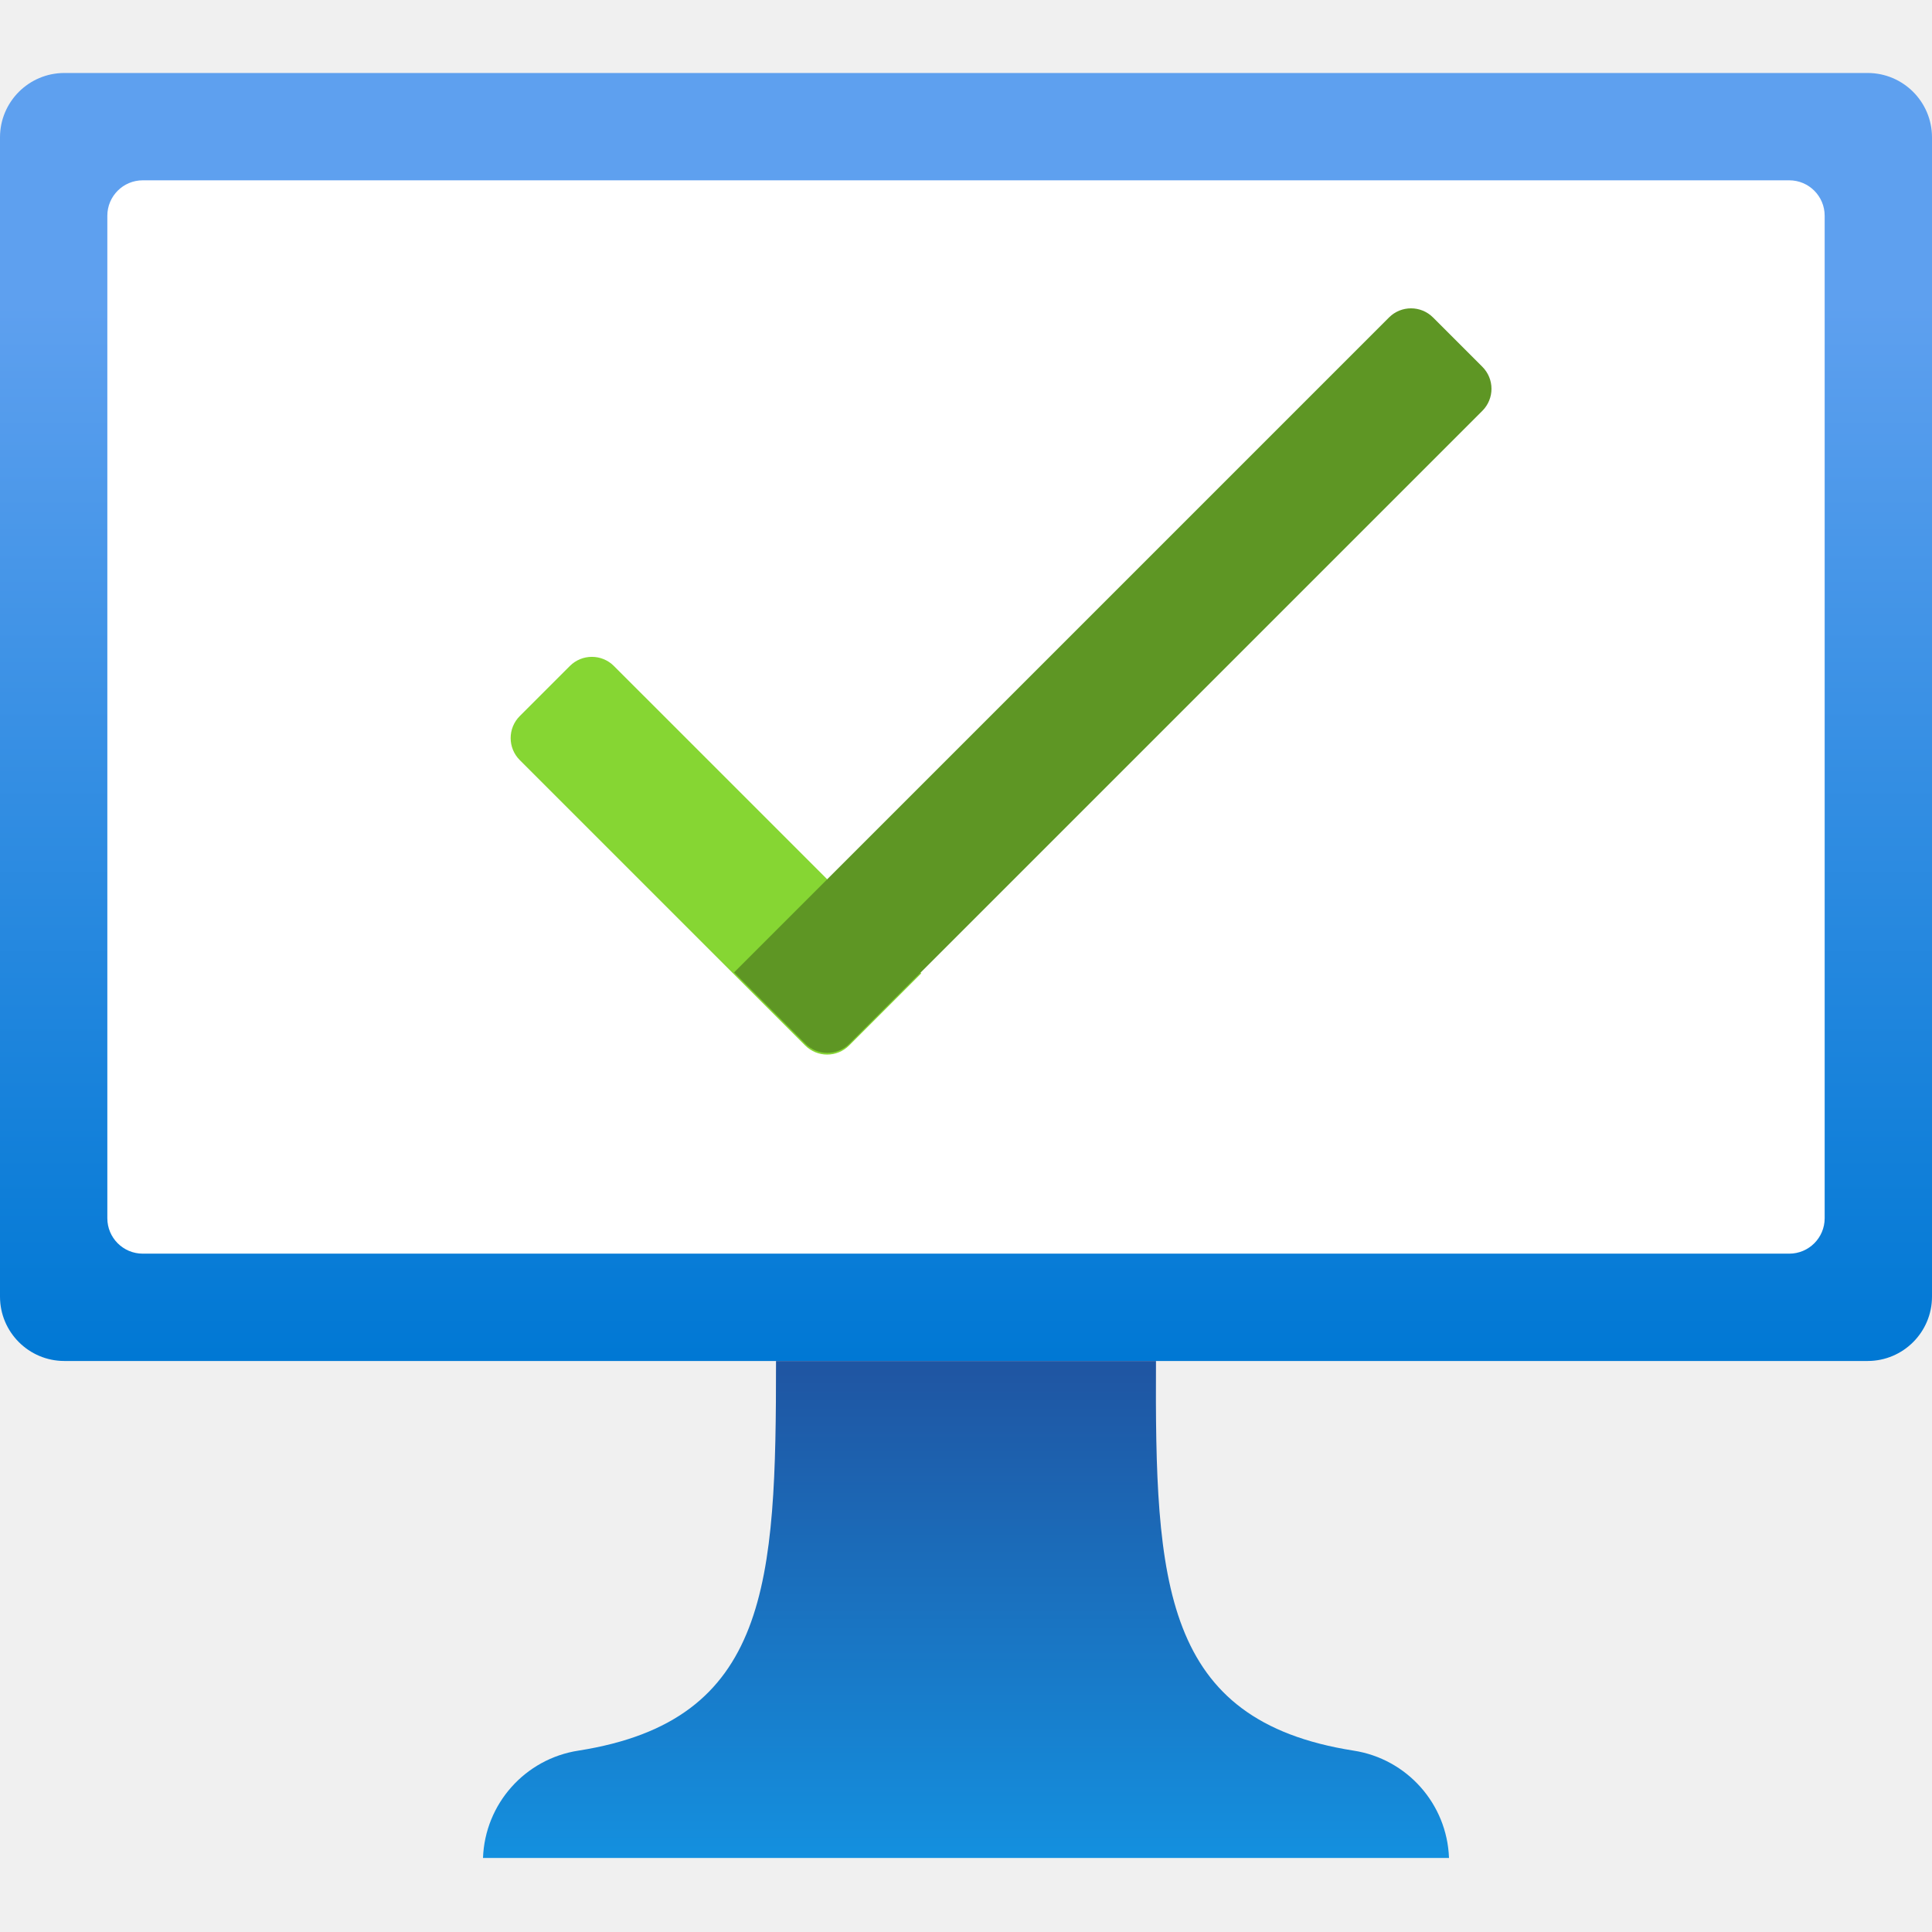
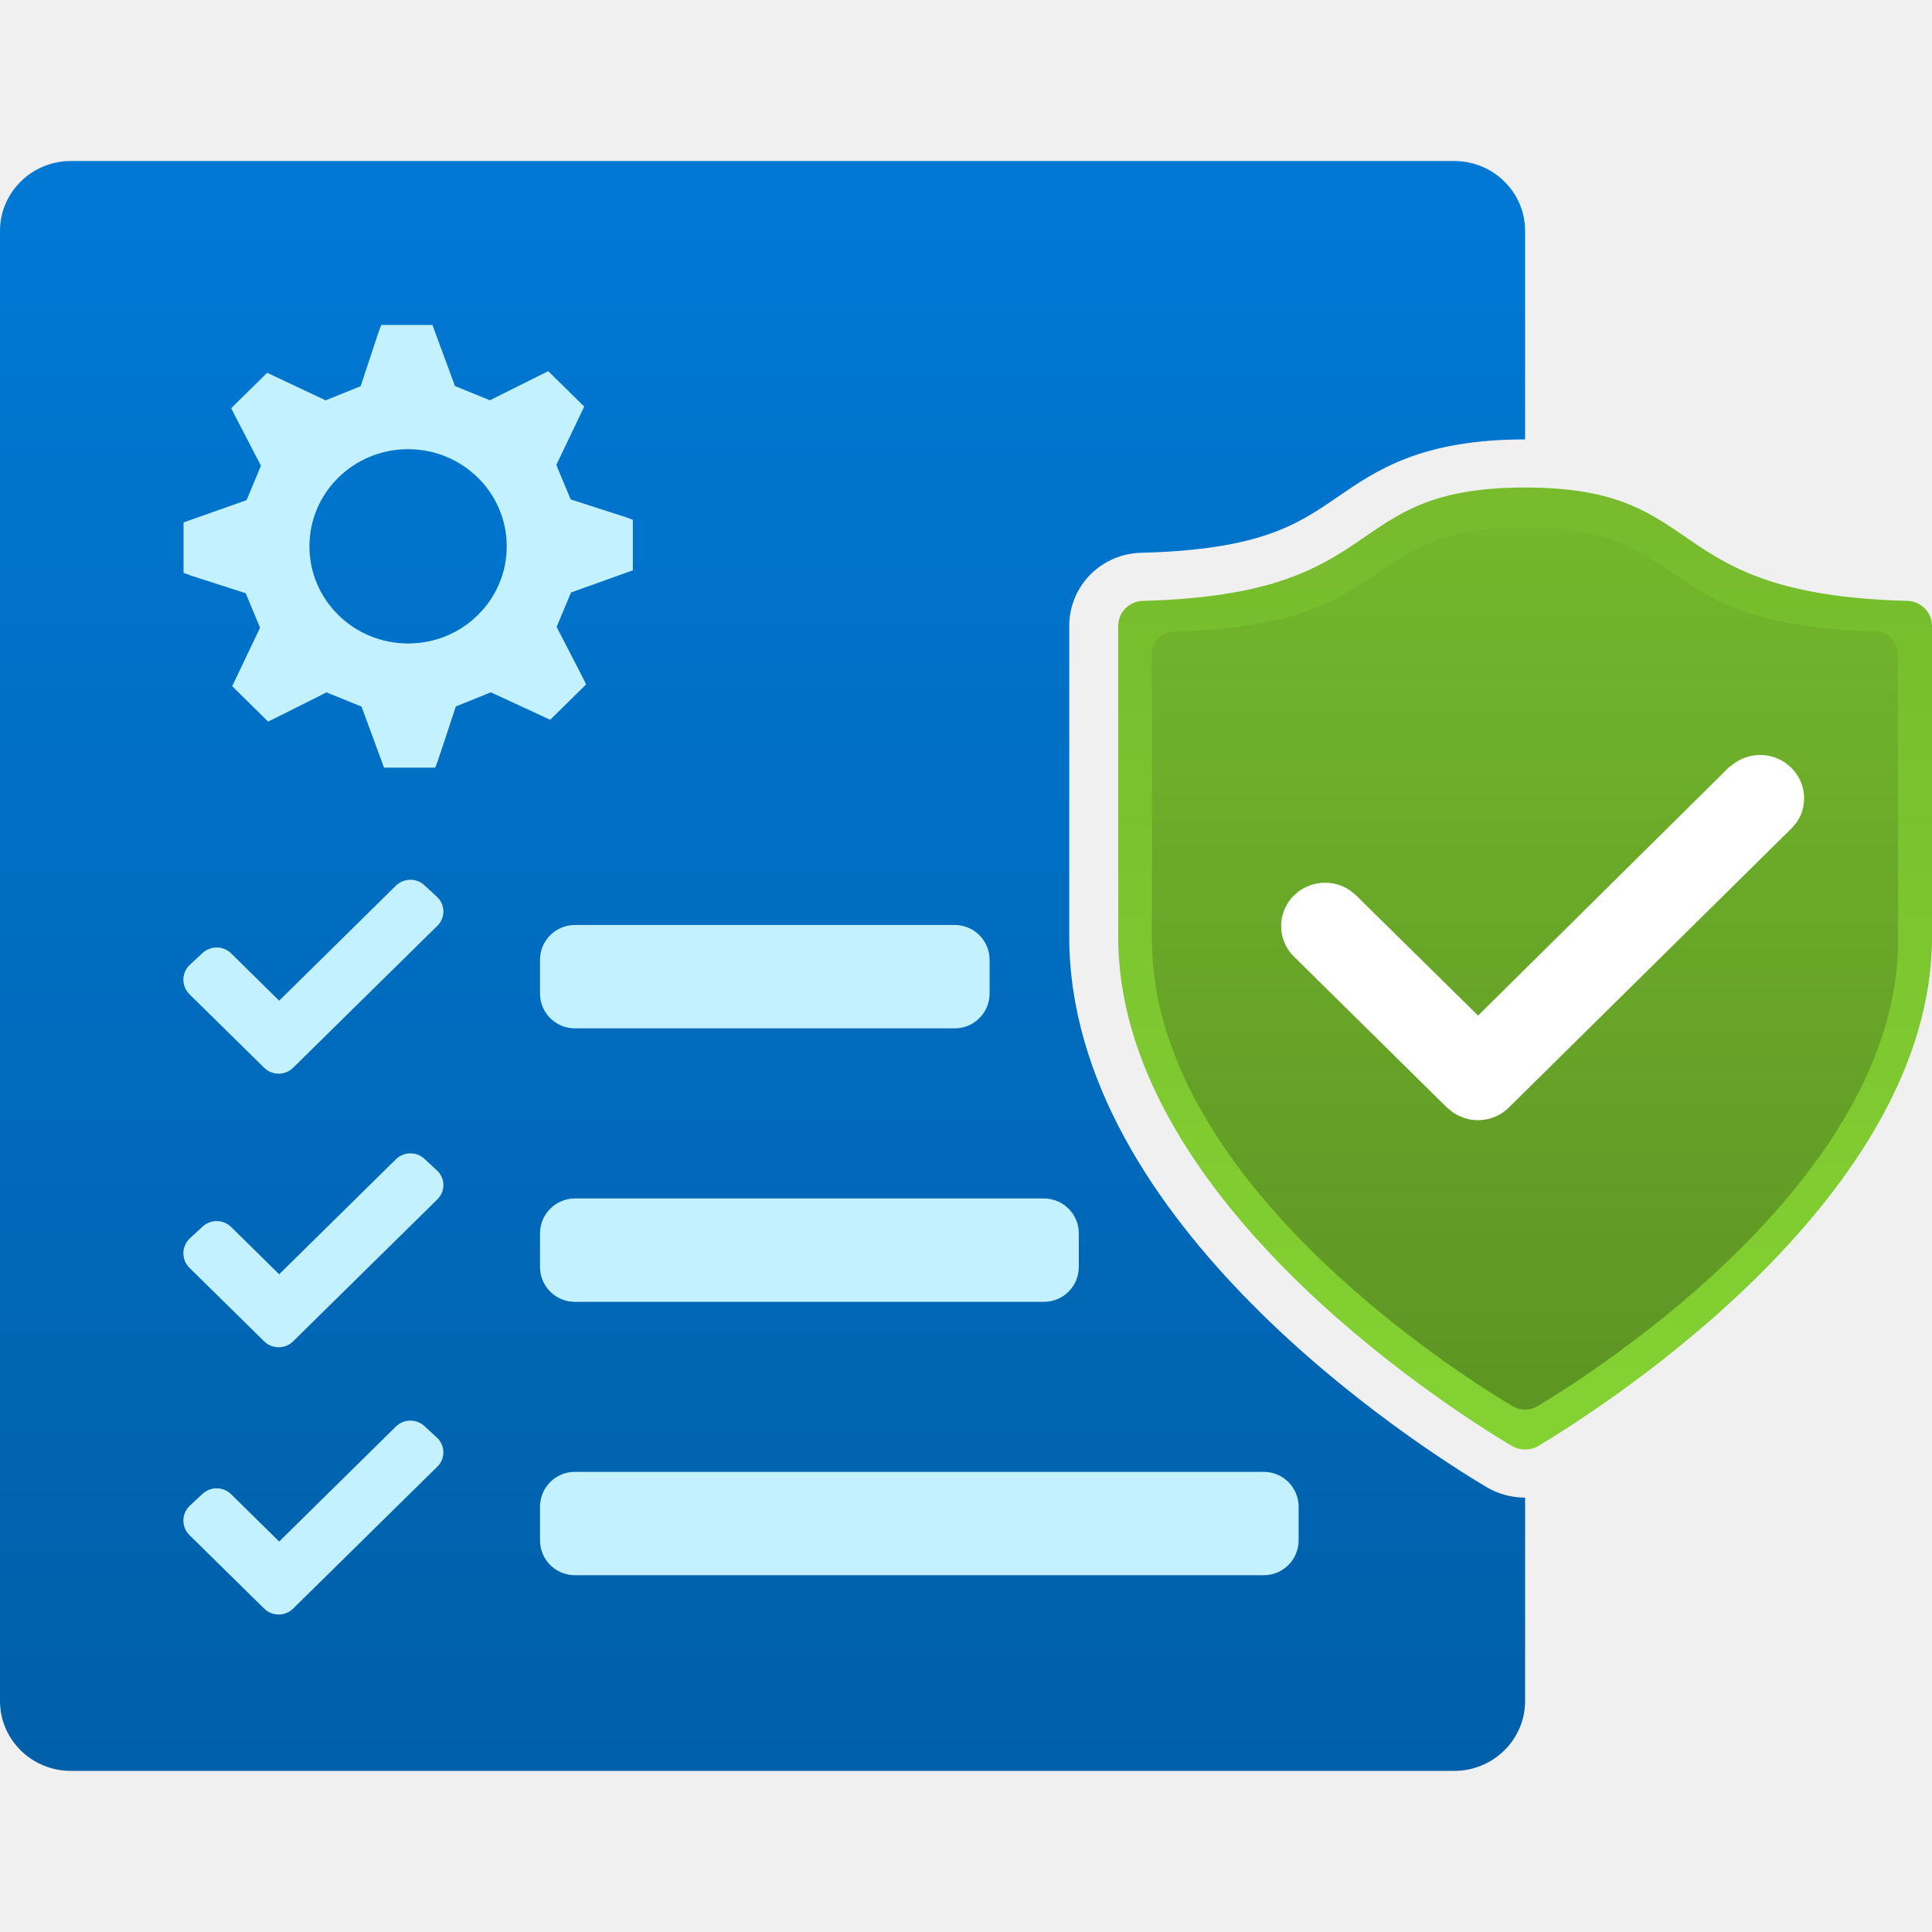
- <svg xmlns="http://www.w3.org/2000/svg" id="b165814b-e5d3-4a73-8b60-71fa2d0cb816" width="18" height="18" viewBox="0 0 18 18">
+ <svg xmlns="http://www.w3.org/2000/svg" id="uuid-9961b247-00c3-4402-b206-a8d95adaf082" width="18" height="18" viewBox="0 0 18 18">
  <defs>
-     <linearGradient id="a900f86d-5158-4de7-b0f9-968553d5dad2" x1="9" y1="12.68" x2="9" y2="0.68" gradientUnits="userSpaceOnUse">
+     <linearGradient id="uuid-27e62ad6-9c1a-44b9-a0e6-cc053af0fff8" x1="7.104" y1="2.052" x2="7.104" y2="18.826" gradientUnits="userSpaceOnUse">
      <stop offset="0" stop-color="#0078d4" />
-       <stop offset="0.82" stop-color="#5ea0ef" />
+       <stop offset="1" stop-color="#005ba1" />
    </linearGradient>
-     <linearGradient id="ba7aba1e-2982-4235-b222-37c6e8ce6a5d" x1="9" y1="17.32" x2="9" y2="12.68" gradientUnits="userSpaceOnUse">
-       <stop offset="0" stop-color="#1490df" />
-       <stop offset="0.98" stop-color="#1f56a3" />
+     <linearGradient id="uuid-49d334f2-3426-4ef1-8d05-b378dd12132a" x1="14.209" y1="4.873" x2="14.209" y2="14.895" gradientUnits="userSpaceOnUse">
+       <stop offset=".001" stop-color="#76bc2d" />
+       <stop offset="1" stop-color="#86d633" />
+     </linearGradient>
+     <linearGradient id="uuid-14e965d7-33a9-4483-a50b-98e9dd609999" x1="-549.791" y1="1012.685" x2="-549.791" y2="1021.876" gradientTransform="translate(564 1025.516) scale(1 -1)" gradientUnits="userSpaceOnUse">
+       <stop offset="0" stop-color="#5e9624" />
+       <stop offset=".999" stop-color="#76bc2d" />
    </linearGradient>
  </defs>
-   <rect y="0.68" width="18" height="12" rx="0.6" fill="url(#a900f86d-5158-4de7-b0f9-968553d5dad2)" />
-   <rect x="1" y="1.68" width="16" height="10" rx="0.33" fill="#fff" />
-   <path d="M12.61,16.31c-1.78-.28-1.85-1.56-1.84-3.63H7.23c0,2.07-.06,3.35-1.84,3.63a1.05,1.05,0,0,0-.89,1h9A1.05,1.05,0,0,0,12.61,16.31Z" fill="url(#ba7aba1e-2982-4235-b222-37c6e8ce6a5d)" />
-   <path d="M6,5.79h.95a.29.29,0,0,1,.29.29V9.84a.29.29,0,0,1-.29.29H6.29A.29.29,0,0,1,6,9.84v-4a0,0,0,0,1,0,0Z" transform="translate(16.92 8.92) rotate(135)" fill="#86d633" />
-   <path d="M10.11,1.88h.95a0,0,0,0,1,0,0v8.63a.29.29,0,0,1-.29.29h-.65a.29.29,0,0,1-.29-.29V2.17a.29.29,0,0,1,.29-.29Z" transform="translate(13.33 18.21) rotate(-135)" fill="#5e9624" />
+   <g>
+     <g>
+       <path d="M9.962,8.728v-2.905c.005-.372.304-.667.676-.673,1.108-.029,1.454-.266,1.821-.518.367-.252.784-.538,1.75-.538v-1.943c0-.36-.296-.651-.661-.651H.661c-.365,0-.661.292-.661.651v13.697c0,.36.296.651.661.651h12.887c.365,0,.661-.292.661-.651v-1.895c-.127,0-.251-.034-.361-.099-.649-.387-3.886-2.455-3.886-5.127Z" fill="url(#uuid-27e62ad6-9c1a-44b9-a0e6-cc053af0fff8)" stroke-width="0" />
+       <path d="M5.896,5.313v-.47l-.067-.025-.512-.165-.134-.321.26-.544-.335-.33-.067.033-.476.238-.326-.132-.21-.569h-.477l-.025.066-.167.504-.326.132-.545-.257-.335.33.033.066.244.47-.134.321-.587.207v.47l.067.025.512.165.134.321-.26.545.335.33.067-.033.477-.239.326.132.21.569h.477l.025-.066.167-.504.326-.132.553.256.335-.33-.033-.066-.242-.469.134-.321.578-.207ZM3.802,5.995c-.507,0-.919-.405-.919-.905s.411-.905.919-.905.919.405.919.905h0c0,.499-.41.905-.917.905,0,0,0,0-.001,0Z" fill="#c3f1ff" stroke-width="0" />
+       <path d="M4.078,13.401h0l-.119-.11c-.075-.074-.196-.074-.271,0l-1.087,1.071-.447-.44c-.075-.074-.196-.074-.271,0l-.119.11c-.074.075-.074.194,0,.269l.696.685c.074.074.195.075.27.002,0,0,.001-.001.002-.002l1.337-1.316c.078-.07.083-.189.012-.266,0-.001-.002-.002-.003-.003Z" fill="#c3f1ff" stroke-width="0" />
+       <path d="M4.078,10.911h0l-.119-.11c-.075-.074-.196-.074-.271,0l-1.087,1.071-.447-.44c-.075-.074-.196-.074-.271,0l-.119.11c-.074.075-.074.194,0,.269l.696.685c.074.074.195.075.27.002,0,0,.001-.001.002-.002l1.337-1.316c.078-.07.083-.189.012-.266,0-.001-.002-.002-.003-.003Z" fill="#c3f1ff" stroke-width="0" />
+       <path d="M4.078,8.362h0l-.119-.11c-.075-.074-.196-.074-.271,0l-1.087,1.071-.447-.44c-.075-.074-.196-.074-.271,0l-.119.11c-.074.075-.074.194,0,.269l.696.685c.074.074.195.075.27.002,0,0,.001-.001.002-.002l1.337-1.316c.078-.07.083-.189.012-.266,0-.001-.002-.002-.003-.003Z" fill="#c3f1ff" stroke-width="0" />
+       <rect x="5.031" y="13.713" width="7.068" height=".963" rx=".325" ry=".325" fill="#c3f1ff" stroke-width="0" />
+       <rect x="5.031" y="11.166" width="5.02" height=".963" rx=".325" ry=".325" fill="#c3f1ff" stroke-width="0" />
+       <rect x="5.031" y="8.618" width="4.189" height=".963" rx=".325" ry=".325" fill="#c3f1ff" stroke-width="0" />
+     </g>
+     <g>
+       <path d="M18,8.728c0,2.41-3.012,4.35-3.666,4.743-.077.045-.173.045-.25,0-.655-.391-3.666-2.334-3.666-4.743v-2.9c.002-.126.105-.228.233-.23,2.342-.061,1.803-1.056,3.558-1.056s1.216.995,3.558,1.056c.128.002.231.104.233.23v2.9Z" fill="url(#uuid-49d334f2-3426-4ef1-8d05-b378dd12132a)" stroke-width="0" />
+       <path d="M17.685,8.752c0,2.209-2.761,3.989-3.362,4.35-.07.042-.159.042-.229,0-.601-.358-3.362-2.14-3.362-4.35v-2.657c.001-.116.096-.209.213-.211,2.148-.058,1.653-.97,3.263-.97s1.115.912,3.261.968c.117.002.212.095.213.211l.002,2.659Z" fill="url(#uuid-14e965d7-33a9-4483-a50b-98e9dd609999)" stroke-width="0" />
+     </g>
+   </g>
+   <path d="M16.113,7.144l-2.342,2.318-1.141-1.124-.057-.046c-.187-.123-.441-.075-.568.111-.107.159-.088.369.046.505l1.43,1.411.057.046c.163.111.382.091.521-.048l2.636-2.603.047-.056c.124-.186.07-.436-.119-.558-.159-.103-.368-.083-.506.045h-.007.002Z" fill="#fff" stroke-width="0" />
</svg>
